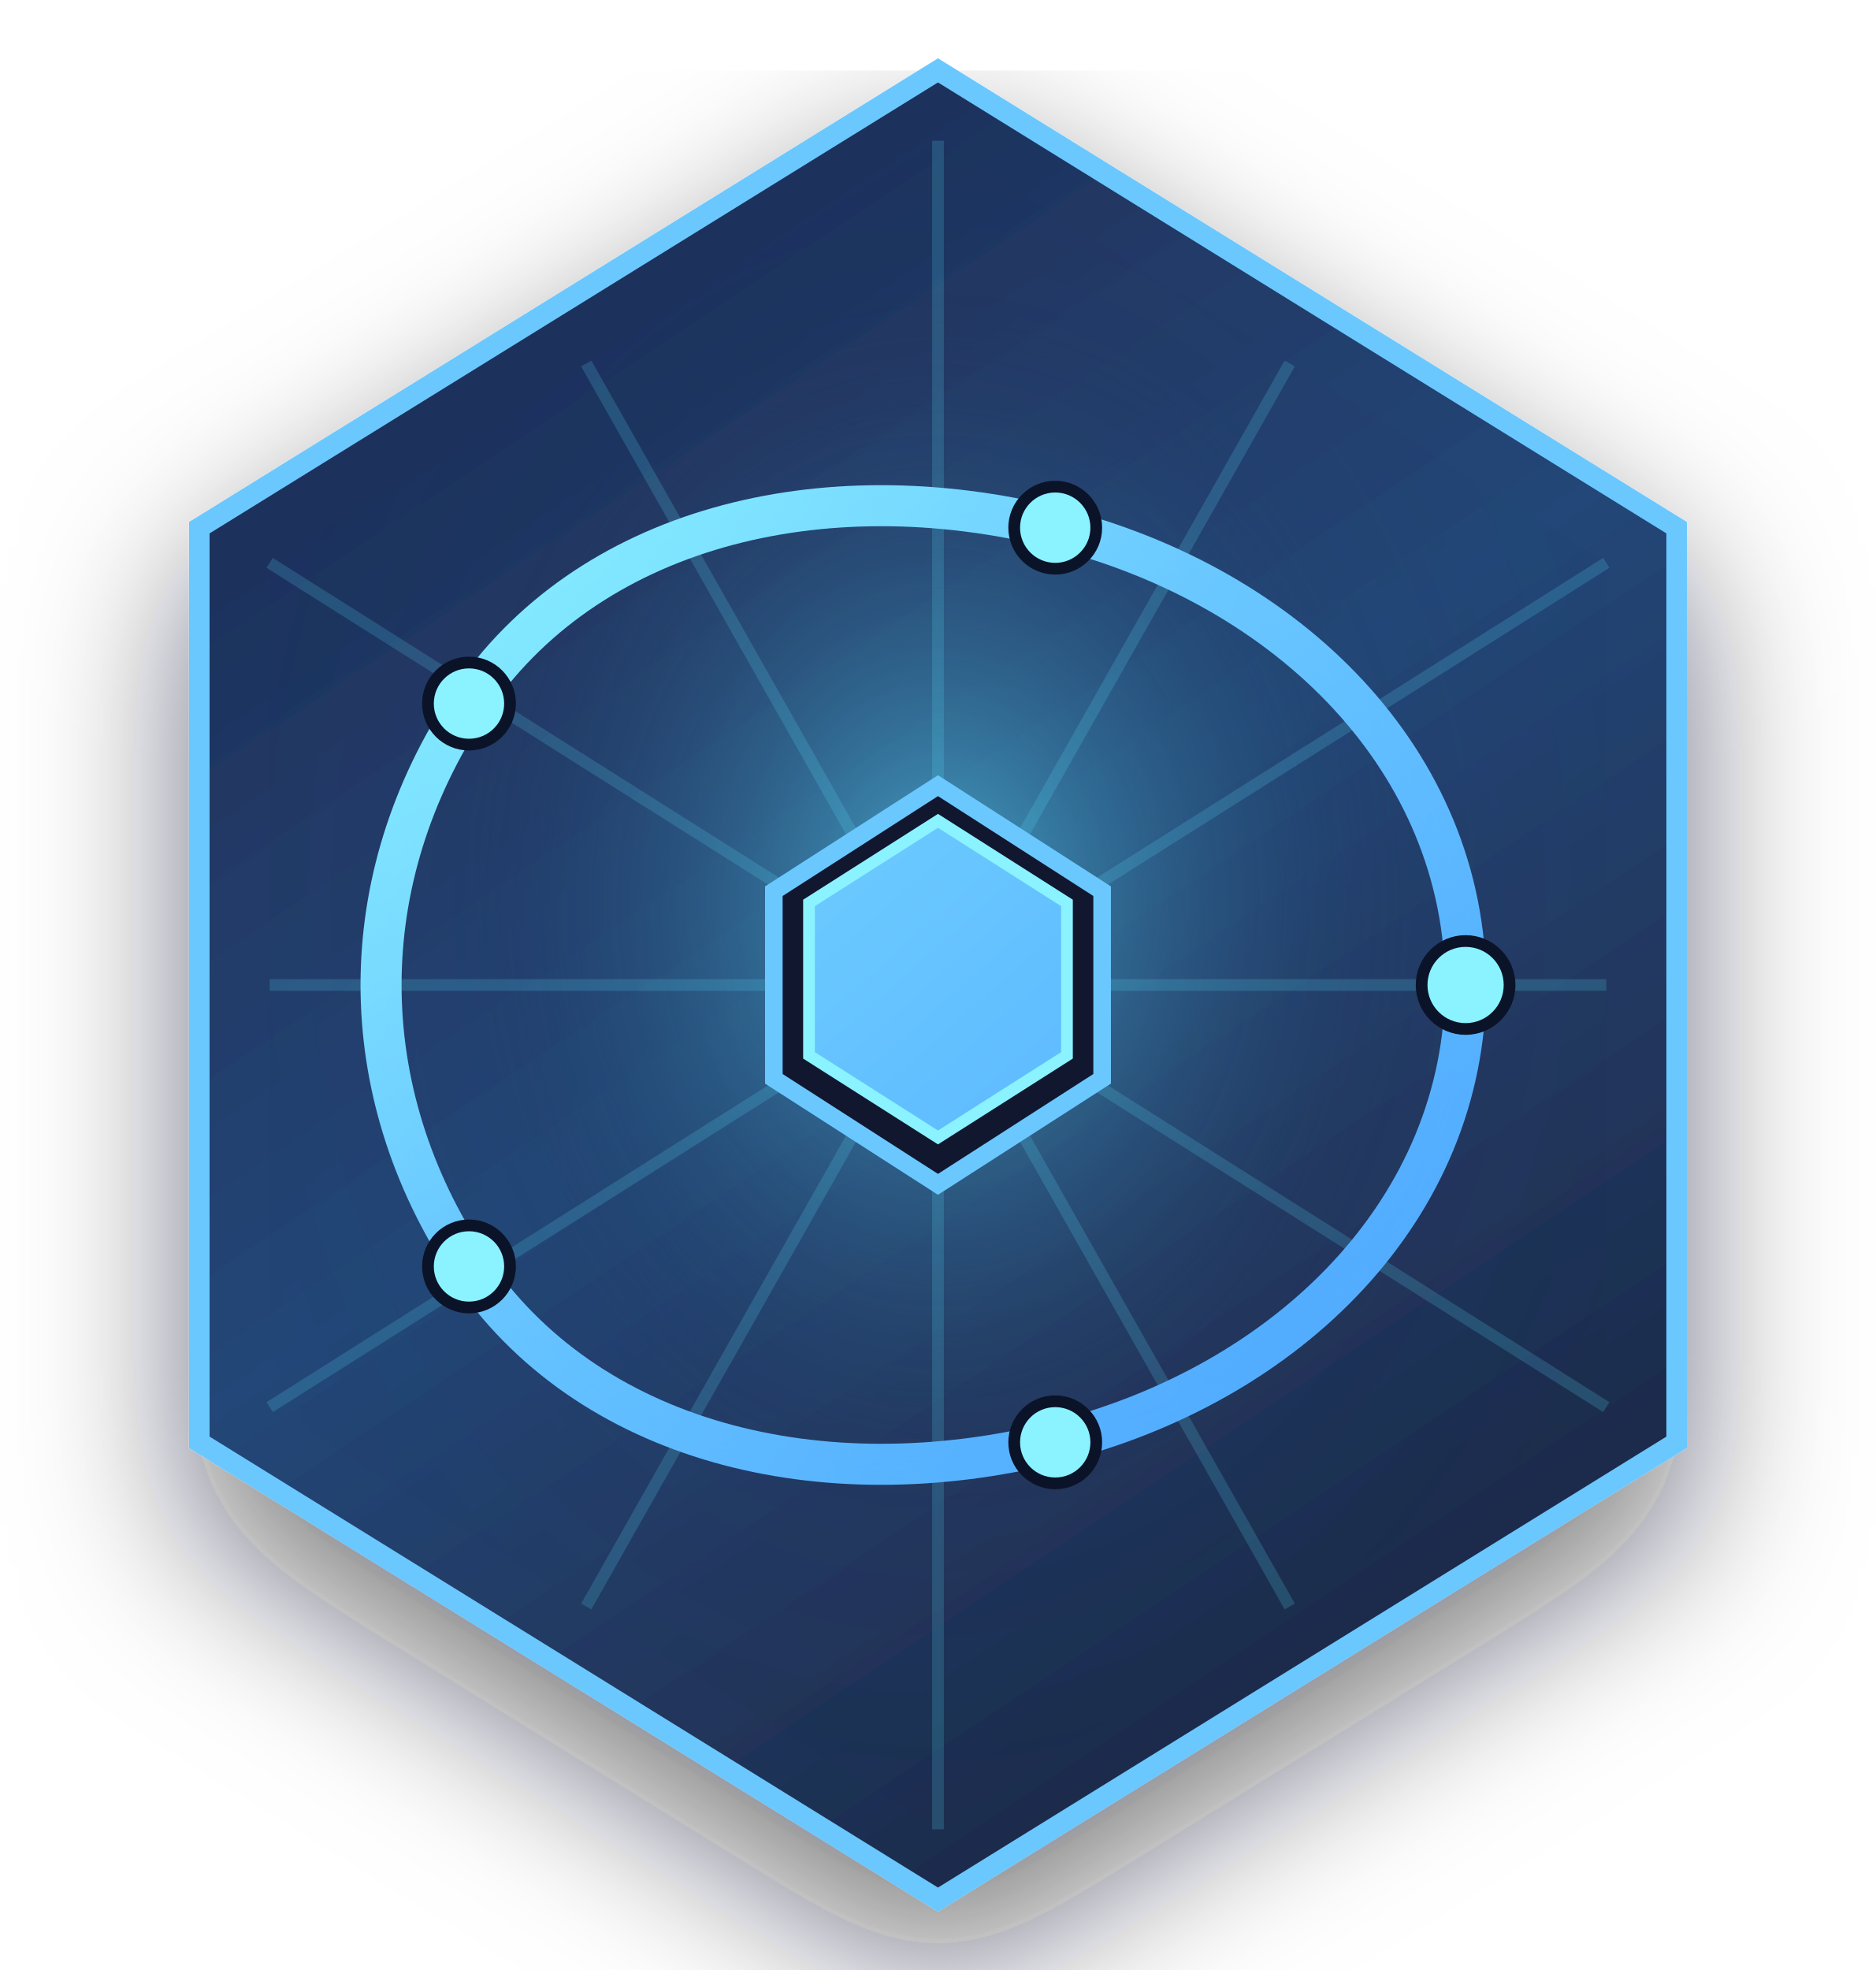
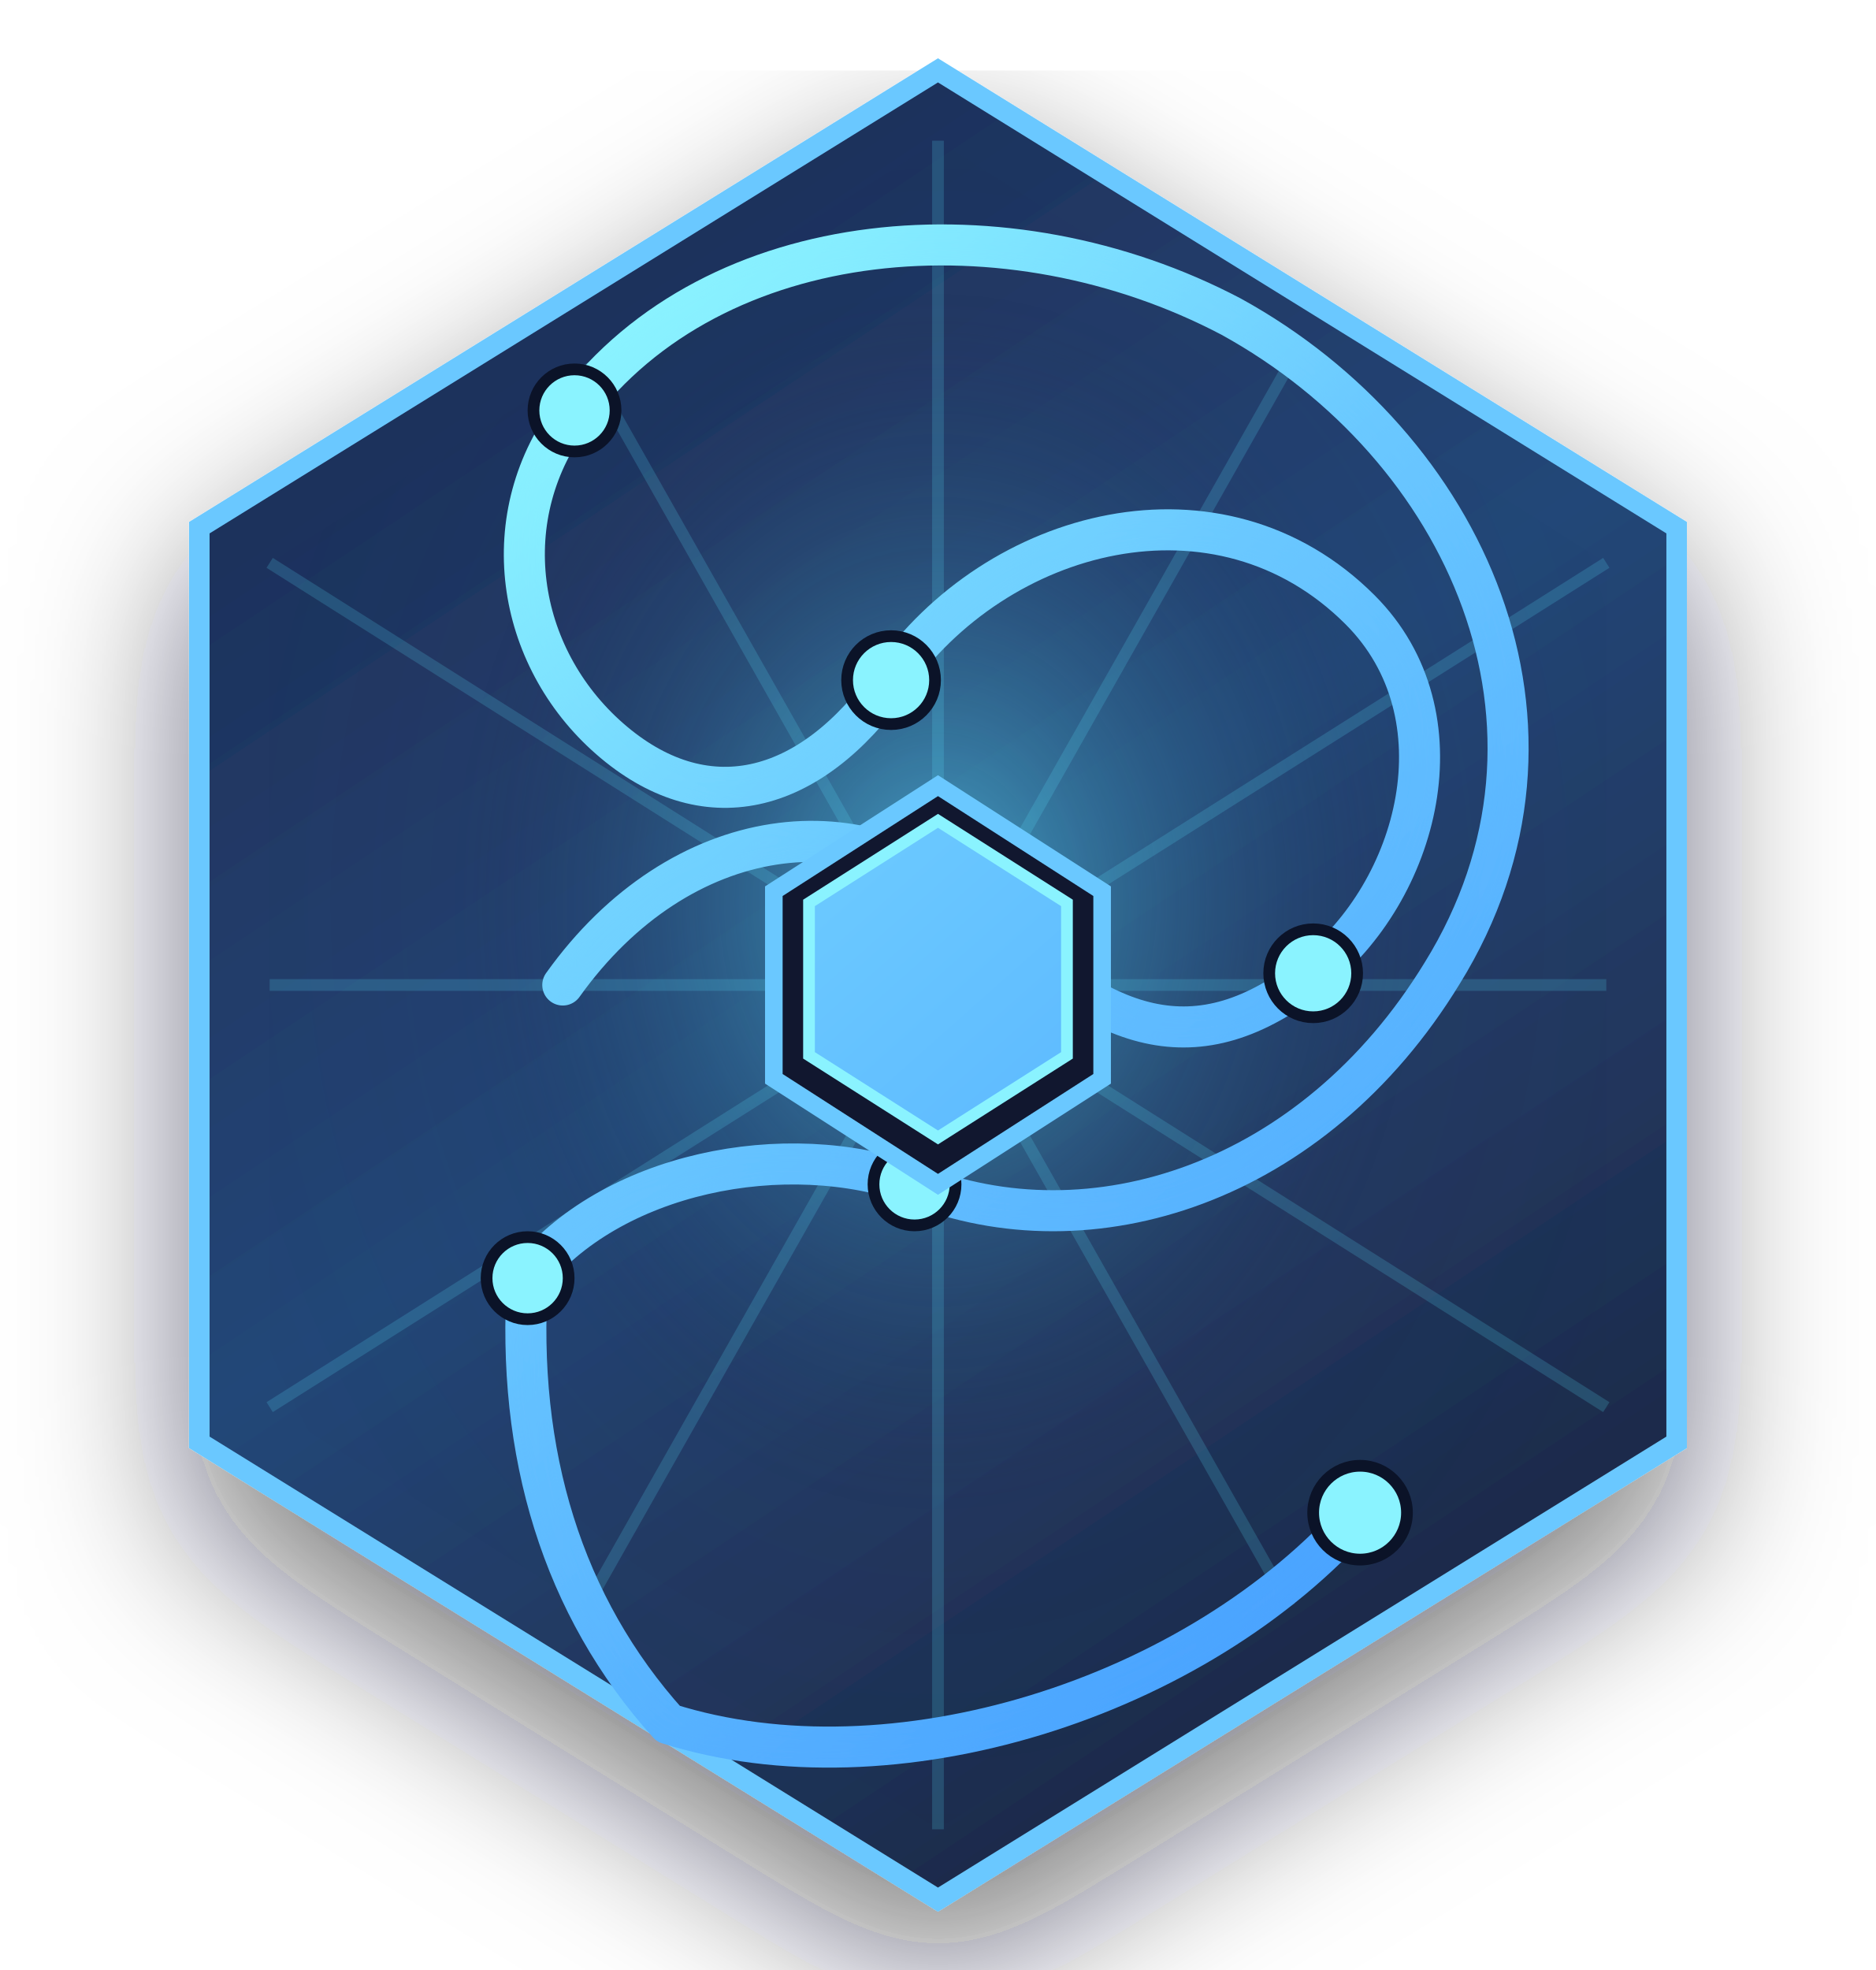
<svg xmlns="http://www.w3.org/2000/svg" width="320" height="336" viewBox="0 0 320 336" fill="none" role="img" aria-label="FlowStone logo">
  <defs>
    <linearGradient id="hexGradient" x1="60" y1="30" x2="260" y2="330" gradientUnits="userSpaceOnUse">
      <stop offset="0%" stop-color="#1C2A52" />
      <stop offset="45%" stop-color="#244778" />
      <stop offset="100%" stop-color="#1B1F38" />
    </linearGradient>
    <radialGradient id="glow" cx="50%" cy="45%" r="60%">
      <stop offset="0%" stop-color="#5EE6FF" stop-opacity="0.65" />
      <stop offset="60%" stop-color="#1C2A52" stop-opacity="0.05" />
      <stop offset="100%" stop-color="#0A1024" stop-opacity="0" />
    </radialGradient>
    <linearGradient id="pathGradient" x1="80" y1="80" x2="240" y2="260" gradientUnits="userSpaceOnUse">
      <stop offset="0%" stop-color="#8AF3FF" />
      <stop offset="40%" stop-color="#6AC8FF" />
      <stop offset="100%" stop-color="#4AA3FF" />
    </linearGradient>
    <filter id="shadow" x="-20%" y="-20%" width="140%" height="140%">
      <feDropShadow dx="0" dy="12" stdDeviation="14" flood-color="#0A0F24" flood-opacity="0.55" />
    </filter>
    <filter id="innerGlow" x="-10%" y="-10%" width="120%" height="120%">
      <feGaussianBlur in="SourceGraphic" stdDeviation="4" result="blur" />
      <feComposite in="blur" in2="SourceGraphic" operator="atop" />
    </filter>
  </defs>
  <polygon points="160,12 286,90 286,246 160,324 34,246 34,90" fill="url(#hexGradient)" stroke="#6AC8FF" stroke-width="3.5" filter="url(#shadow)" />
  <polygon points="160,24 274,96 274,240 160,312 46,240 46,96" fill="url(#glow)" opacity="0.9" />
  <g stroke="#5EE6FF" stroke-opacity="0.18" stroke-width="2">
    <line x1="46" y1="96" x2="274" y2="240" />
    <line x1="274" y1="96" x2="46" y2="240" />
    <line x1="160" y1="24" x2="160" y2="312" />
    <line x1="46" y1="168" x2="274" y2="168" />
    <line x1="100" y1="62" x2="220" y2="274" />
    <line x1="220" y1="62" x2="100" y2="274" />
  </g>
-   <path d="M80 120 C100 90 140 80 180 90            C220 100 250 130 250 168            C250 206 220 236 180 246            C140 256 100 246 80 216            C60 186 60 150 80 120" fill="none" stroke="url(#pathGradient)" stroke-width="7" stroke-linecap="round" stroke-linejoin="round" filter="url(#innerGlow)" />
+   <path d="M96 168 C116 140 148 136 168 156 C188 176 204 182 224 166            C242 152 250 122 232 104 C208 80 170 90 152 116            C138 136 120 140 104 126 C88 112 84 88 98 70            C122 38 172 34 210 54 C250 76 272 124 246 166            C224 202 186 214 156 202 C134 194 104 200 90 218            C88 248 96 274 114 294 C152 306 204 290 232 258" fill="none" stroke="url(#pathGradient)" stroke-width="7" stroke-linecap="round" stroke-linejoin="round" filter="url(#innerGlow)" />
  <g fill="#8AF3FF" stroke="#0B1328" stroke-width="2">
-     <circle cx="80" cy="120" r="7" />
-     <circle cx="180" cy="90" r="7" />
-     <circle cx="250" cy="168" r="7.5" />
-     <circle cx="180" cy="246" r="7" />
-     <circle cx="80" cy="216" r="7" />
+     <circle cx="98" cy="70" r="7" />
+     <circle cx="152" cy="116" r="7.5" />
+     <circle cx="224" cy="166" r="7.5" />
+     <circle cx="90" cy="218" r="7" />
+     <circle cx="156" cy="202" r="7" />
+     <circle cx="232" cy="258" r="8" />
  </g>
  <path d="M160 134 L188 152 L188 184 L160 202 L132 184 L132 152 Z" fill="#11172F" stroke="#6AC8FF" stroke-width="3" />
  <path d="M160 140 L182 154 L182 180 L160 194 L138 180 L138 154 Z" fill="url(#pathGradient)" stroke="#8AF3FF" stroke-width="2" />
</svg>
